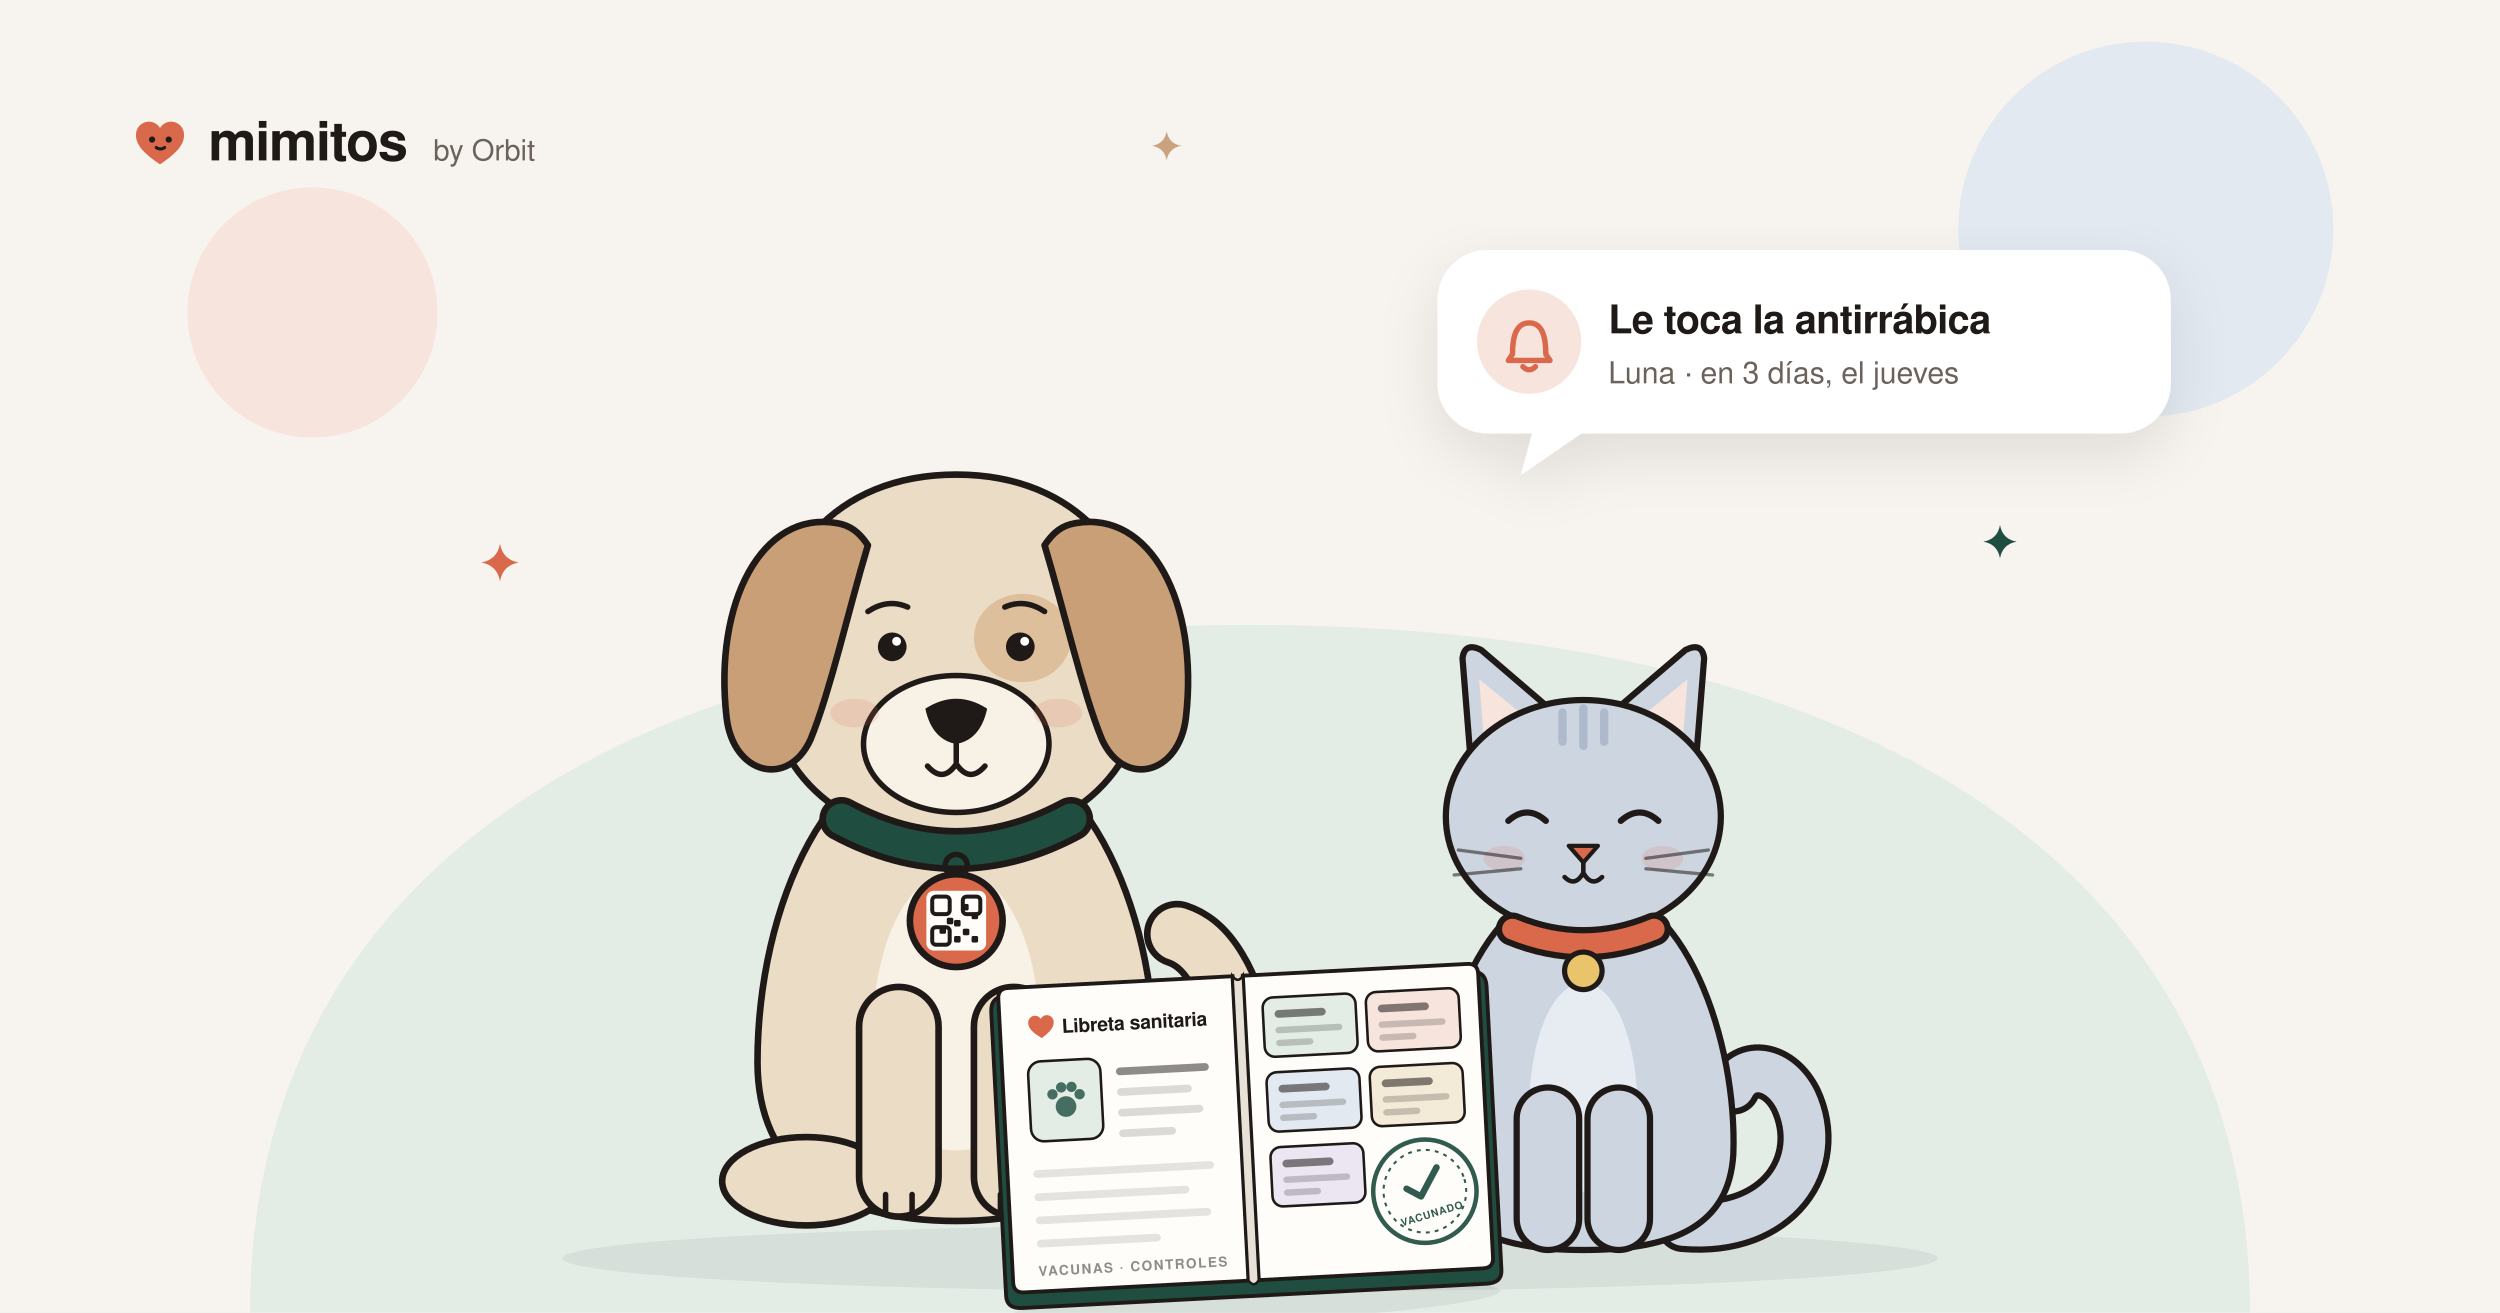
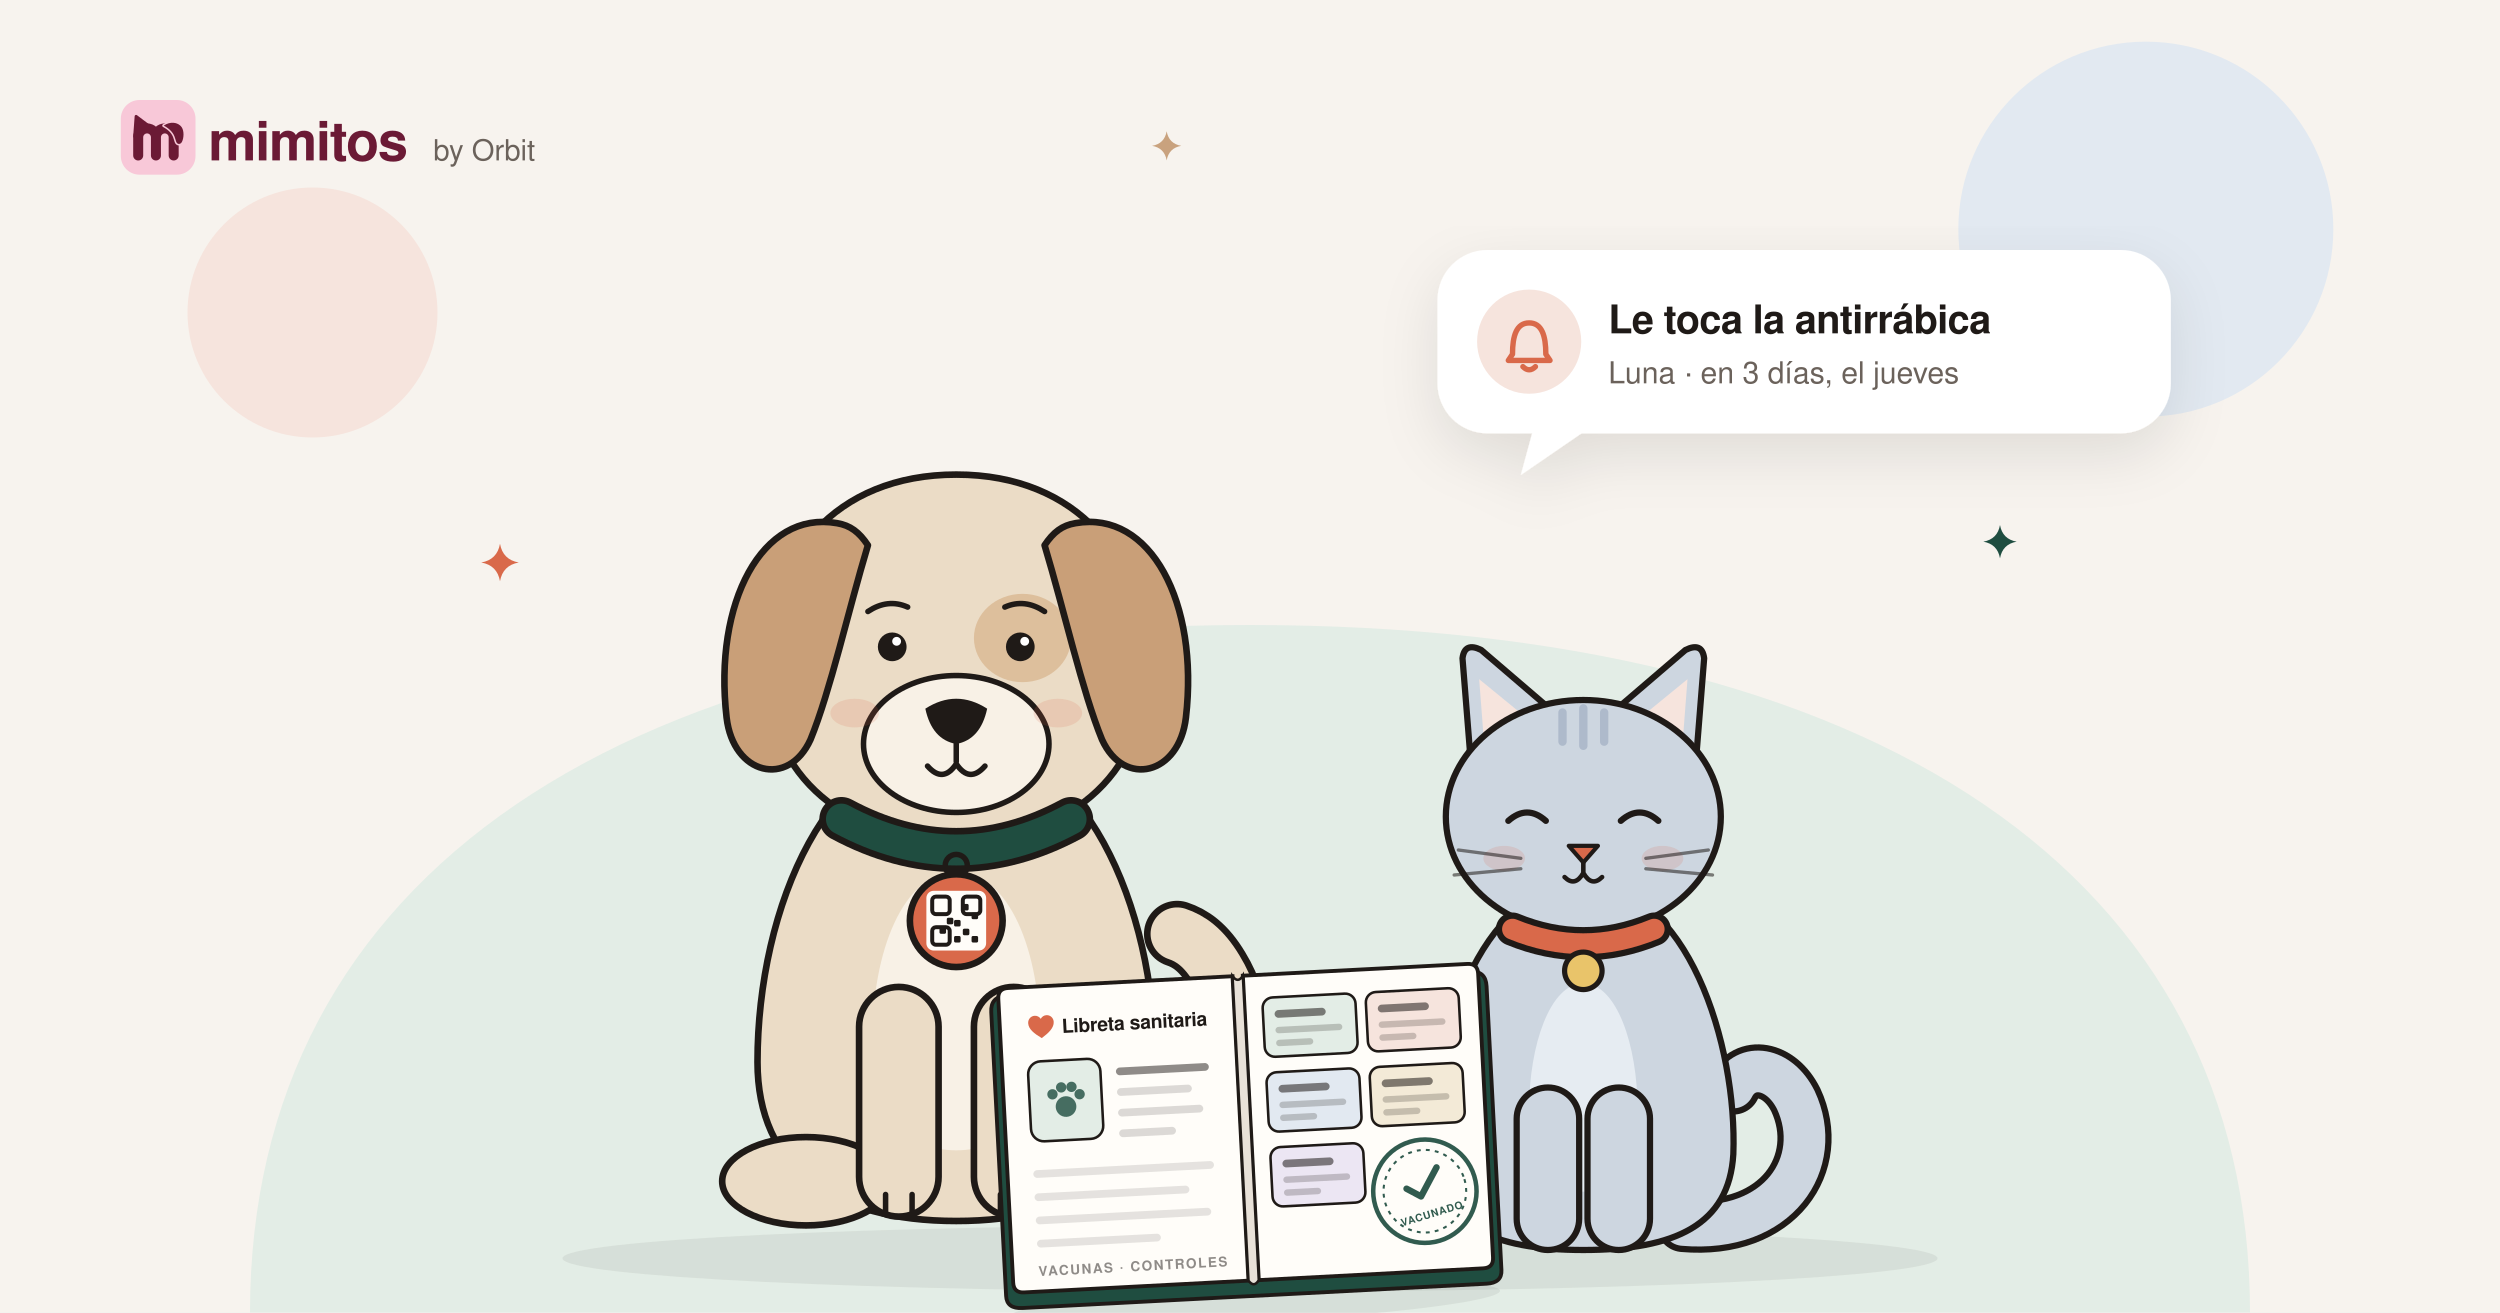
<svg xmlns="http://www.w3.org/2000/svg" viewBox="0 0 1200 630" width="1200" height="630" role="img" aria-label="Mimitos: un perrito y un gatito con su libreta sanitaria abierta y el aviso de la antirrábica">
  <defs>
    <filter id="sh" x="-20%" y="-20%" width="140%" height="160%">
      <feDropShadow dx="0" dy="10" stdDeviation="14" flood-color="#1F1A17" flood-opacity=".10" />
    </filter>
    <filter id="sh2" x="-20%" y="-20%" width="140%" height="160%">
      <feDropShadow dx="0" dy="4" stdDeviation="5" flood-color="#1F1A17" flood-opacity=".10" />
    </filter>
  </defs>
  <rect width="1200" height="630" fill="#F7F3EE" />
  <path d="M120 630C120 420 300 300 600 300S1080 420 1080 630Z" fill="#E3EDE6" />
  <circle cx="1030" cy="110" r="90" fill="#E2E9F1" />
  <circle cx="150" cy="150" r="60" fill="#F6E4DD" />
  <path transform="translate(240 270) scale(0.9)" d="M0 -10Q1.5 -1.5 10 0Q1.5 1.5 0 10Q-1.5 1.5 -10 0Q-1.5 -1.5 0 -10Z" fill="#D9694A" />
  <path transform="translate(960 260) scale(0.8)" d="M0 -10Q1.5 -1.5 10 0Q1.5 1.5 0 10Q-1.5 1.5 -10 0Q-1.5 -1.5 0 -10Z" fill="#1F4D40" />
  <path transform="translate(560 70) scale(0.7)" d="M0 -10Q1.5 -1.5 10 0Q1.5 1.5 0 10Q-1.5 1.5 -10 0Q-1.5 -1.5 0 -10Z" fill="#C9A27E" />
  <g transform="translate(60 52)">
-     <path transform="translate(0 -2) scale(1.05)" d="M16 27.5c-6.3-4.2-11-8.3-11-13.4C5 10.6 7.7 8 10.9 8c2.2 0 4 1.1 5.1 2.9C17.1 9.1 18.9 8 21.1 8 24.3 8 27 10.6 27 14.1c0 5.1-4.7 9.2-11 13.4z" fill="#D9694A" />
-     <circle cx="13" cy="15" r="1.5" fill="#1F1A17" />
-     <circle cx="21" cy="15" r="1.5" fill="#1F1A17" />
-     <path d="M15 18.8c1.1.9 2.9.9 4 0" fill="none" stroke="#1F1A17" stroke-width="1.5" stroke-linecap="round" />
-     <text x="40" y="25" font-family="Geist, system-ui, -apple-system, 'Segoe UI', Helvetica, Arial, sans-serif" font-size="26" font-weight="700" fill="#1F1A17" letter-spacing="-.6">mimitos</text>
+     <g transform="translate(-2 -4) scale(.56)">
+       <defs>
+         <clipPath id="pzlogo-c">
+           <rect width="64" height="64" rx="16" />
+         </clipPath>
+       </defs>
+       <g clip-path="url(#pzlogo-c)">
+         <rect width="64" height="64" fill="#F8C8D8" />
+       </g>
+       <g transform="translate(7 7) scale(.78)">
+         <defs>
+           <mask id="pzlogo-k" maskUnits="userSpaceOnUse" x="-6" y="-6" width="76" height="76">
+             <rect x="-6" y="-6" width="76" height="76" fill="#fff" />
+             <path d="M40.6 19.2C47 14.6 56.2 14.8 60.4 21.1 63 25.1 62.8 32.6 60.6 37 59.1 40 55.5 40.2 54.3 37L52.9 32.6C51.5 27.7 47.6 22.8 40.6 19.2Z" fill="#000" stroke="#000" stroke-width="3.4" stroke-linejoin="round" />
+           </mask>
+         </defs>
+         <g transform="translate(-2.4 0)">
+           <g mask="url(#pzlogo-k)">
+             <path d="M12.5 52V32a9.75 9.75 0 0 1 19.5 0v20M32 32a9.75 9.75 0 0 1 19.5 0v20" fill="none" stroke="#6B1A35" stroke-width="11" stroke-linecap="round" stroke-linejoin="round" />
+             <path d="M8.6 31 10.2 9 23.2 18.8Z" fill="#6B1A35" stroke="#6B1A35" stroke-width="3.2" stroke-linejoin="round" />
+           </g>
+           <path d="M40.6 19.2C47 14.6 56.2 14.8 60.4 21.1 63 25.1 62.8 32.6 60.6 37 59.1 40 55.5 40.2 54.3 37L52.9 32.6C51.5 27.7 47.6 22.8 40.6 19.2Z" fill="#6B1A35" />
+         </g>
+       </g>
+     </g>
+     <text x="40" y="25" font-family="Geist, system-ui, -apple-system, 'Segoe UI', Helvetica, Arial, sans-serif" font-size="26" font-weight="800" fill="#6B1A35" letter-spacing="-.6">mimitos</text>
    <text x="148" y="25" font-family="Geist, system-ui, -apple-system, 'Segoe UI', Helvetica, Arial, sans-serif" font-size="14" font-weight="500" fill="#6B625B">by Orbit</text>
  </g>
  <ellipse cx="600" cy="604" rx="330" ry="16" fill="#1F1A17" opacity=".07" />
  <g transform="translate(300 196) scale(1.06)">
    <path d="M218 338C268 334 290 290 268 254C262 244 256 240 250 238" fill="none" stroke="#1F1A17" stroke-width="30" stroke-linecap="round" stroke-linejoin="round" />
    <path d="M218 338C268 334 290 290 268 254C262 244 256 240 250 238" fill="none" stroke="#EBDCC6" stroke-width="24" stroke-linecap="round" stroke-linejoin="round" />
    <path d="M150 150C92 150 60 226 60 296C60 344 94 368 150 368C206 368 240 344 240 296C240 226 208 150 150 150Z" fill="#EBDCC6" stroke="#1F1A17" stroke-width="3" />
    <path d="M150 210C126 210 112 246 112 286C112 320 128 336 150 336C172 336 188 320 188 286C188 246 174 210 150 210Z" fill="#F8F1E6" />
    <ellipse cx="82" cy="350" rx="38" ry="20" fill="#EBDCC6" stroke="#1F1A17" stroke-width="3" />
    <ellipse cx="218" cy="350" rx="38" ry="20" fill="#EBDCC6" stroke="#1F1A17" stroke-width="3" />
    <rect x="106" y="262" width="36" height="104" rx="18" fill="#EBDCC6" stroke="#1F1A17" stroke-width="3" />
    <rect x="158" y="262" width="36" height="104" rx="18" fill="#EBDCC6" stroke="#1F1A17" stroke-width="3" />
    <path d="M118 356V364M130 356V364M170 356V364M182 356V364" stroke="#1F1A17" stroke-width="2.5" stroke-linecap="round" />
    <path d="M150 30C205 30 236 68 236 118C236 168 198 196 150 196C102 196 64 168 64 118C64 68 95 30 150 30Z" fill="#EBDCC6" stroke="#1F1A17" stroke-width="3" />
    <ellipse cx="180" cy="104" rx="22" ry="20" fill="#DDBF9C" />
    <path d="M96 52C62 46 40 88 46 140C49 166 74 172 84 150C93 128 101 92 110 62C106 56 102 53 96 52Z" fill="#C99F78" stroke="#1F1A17" stroke-width="3" stroke-linejoin="round" />
    <path d="M204 52C238 46 260 88 254 140C251 166 226 172 216 150C207 128 199 92 190 62C194 56 198 53 204 52Z" fill="#C99F78" stroke="#1F1A17" stroke-width="3" stroke-linejoin="round" />
    <ellipse cx="150" cy="152" rx="42" ry="31" fill="#F8F1E6" stroke="#1F1A17" stroke-width="2.5" />
    <circle cx="121" cy="108" r="6.5" fill="#1F1A17" />
    <circle cx="123" cy="105.5" r="2" fill="#fff" />
    <circle cx="179" cy="108" r="6.5" fill="#1F1A17" />
    <circle cx="181" cy="105.5" r="2" fill="#fff" />
    <path d="M110 92Q119 86 128 90M172 90Q181 86 190 92" fill="none" stroke="#1F1A17" stroke-width="2.5" stroke-linecap="round" />
    <ellipse cx="104" cy="138" rx="11" ry="6.5" fill="#D9694A" opacity=".16" />
    <ellipse cx="196" cy="138" rx="11" ry="6.5" fill="#D9694A" opacity=".16" />
    <path d="M136 136Q150 127 164 136Q161 150 150 152Q139 150 136 136Z" fill="#1F1A17" />
    <path d="M150 152V160M137 162Q144 170 150 161Q156 170 163 162" fill="none" stroke="#1F1A17" stroke-width="2.5" stroke-linecap="round" stroke-linejoin="round" />
    <path d="M98 186Q150 214 202 186" fill="none" stroke="#1F1A17" stroke-width="20" stroke-linecap="round" />
    <path d="M98 186Q150 214 202 186" fill="none" stroke="#1F4D40" stroke-width="14" stroke-linecap="round" />
    <circle cx="150" cy="207" r="5" fill="none" stroke="#1F1A17" stroke-width="2.5" />
    <circle cx="150" cy="232" r="21" fill="#D9694A" stroke="#1F1A17" stroke-width="3" />
    <rect x="136.47" y="218.47" width="27.06" height="27.06" rx="3.3" fill="#FFFDF9" />
    <rect x="139.11" y="221.11" width="7.92" height="7.92" rx="1.65" fill="none" stroke="#1F1A17" stroke-width="1.815" />
    <rect x="152.97" y="221.11" width="7.92" height="7.92" rx="1.65" fill="none" stroke="#1F1A17" stroke-width="1.815" />
    <rect x="139.11" y="234.97" width="7.92" height="7.92" rx="1.65" fill="none" stroke="#1F1A17" stroke-width="1.815" />
    <rect x="152.64" y="224.41" width="2.97" height="2.97" rx="0.66" fill="#1F1A17" />
    <rect x="156.93" y="228.37" width="2.97" height="2.97" rx="0.66" fill="#1F1A17" />
    <rect x="142.41" y="234.97" width="2.97" height="2.97" rx="0.66" fill="#1F1A17" />
    <rect x="149.01" y="231.67" width="2.97" height="2.97" rx="0.66" fill="#1F1A17" />
    <rect x="152.97" y="235.63" width="2.97" height="2.97" rx="0.66" fill="#1F1A17" />
    <rect x="156.93" y="238.93" width="2.97" height="2.97" rx="0.66" fill="#1F1A17" />
    <rect x="149.01" y="238.93" width="2.97" height="2.97" rx="0.66" fill="#1F1A17" />
    <rect x="145.71" y="230.68" width="2.97" height="2.97" rx="0.66" fill="#1F1A17" />
  </g>
  <g transform="translate(640 296) scale(1.0)">
    <path d="M168 292C214 296 236 262 222 232C214 216 198 214 192 226" fill="none" stroke="#1F1A17" stroke-width="26" stroke-linecap="round" stroke-linejoin="round" />
    <path d="M168 292C214 296 236 262 222 232C214 216 198 214 192 226" fill="none" stroke="#CDD6E0" stroke-width="20" stroke-linecap="round" stroke-linejoin="round" />
    <path d="M120 128C70 128 46 206 48 258C50 292 76 304 120 304C164 304 190 292 192 258C194 206 170 128 120 128Z" fill="#CDD6E0" stroke="#1F1A17" stroke-width="3" />
    <path d="M120 176C104 176 94 206 94 236C94 262 104 276 120 276C136 276 146 262 146 236C146 206 136 176 120 176Z" fill="#E6ECF2" />
    <rect x="88" y="226" width="30" height="78" rx="15" fill="#CDD6E0" stroke="#1F1A17" stroke-width="3" />
    <rect x="122" y="226" width="30" height="78" rx="15" fill="#CDD6E0" stroke="#1F1A17" stroke-width="3" />
    <path d="M66 70L62 20Q63 12 71 16L106 46Z" fill="#CDD6E0" stroke="#1F1A17" stroke-width="3" stroke-linejoin="round" />
    <path d="M174 70L178 20Q177 12 169 16L134 46Z" fill="#CDD6E0" stroke="#1F1A17" stroke-width="3" stroke-linejoin="round" />
    <path d="M72 56L70 30L92 48Z" fill="#F6E4DD" />
    <path d="M168 56L170 30L148 48Z" fill="#F6E4DD" />
    <ellipse cx="120" cy="96" rx="66" ry="56" fill="#CDD6E0" stroke="#1F1A17" stroke-width="3" />
    <path d="M110 46V60M120 44V62M130 46V60" stroke="#AEBACB" stroke-width="4" stroke-linecap="round" />
    <path d="M84 98Q93 90 102 98M138 98Q147 90 156 98" fill="none" stroke="#1F1A17" stroke-width="3" stroke-linecap="round" />
    <ellipse cx="82" cy="116" rx="10" ry="6" fill="#D9694A" opacity=".16" />
    <ellipse cx="158" cy="116" rx="10" ry="6" fill="#D9694A" opacity=".16" />
    <path d="M113 110H127L120 118Z" fill="#D9694A" stroke="#1F1A17" stroke-width="2" stroke-linejoin="round" />
    <path d="M120 118V123M111 125Q116 130 120 123Q124 130 129 125" fill="none" stroke="#1F1A17" stroke-width="2.2" stroke-linecap="round" stroke-linejoin="round" />
    <path d="M60 112L90 116M58 124L90 121M180 112L150 116M182 124L150 121" stroke="#1F1A17" stroke-width="1.6" stroke-linecap="round" opacity=".55" />
    <path d="M86 150Q120 164 154 150" fill="none" stroke="#1F1A17" stroke-width="16" stroke-linecap="round" />
    <path d="M86 150Q120 164 154 150" fill="none" stroke="#D9694A" stroke-width="10" stroke-linecap="round" />
    <circle cx="120" cy="170" r="9" fill="#E9C46A" stroke="#1F1A17" stroke-width="2.5" />
  </g>
  <g transform="translate(470 470) rotate(-3) scale(.62)">
    <ellipse cx="200" cy="262" rx="190" ry="14" fill="#1F1A17" opacity=".07" />
    <path d="M8 26Q8 14 20 14H380Q392 14 392 26V246Q392 256 380 256H20Q8 256 8 246Z" fill="#1F4D40" stroke="#1F1A17" stroke-width="3" />
    <path d="M22 8H196V244H22Q14 244 14 236V16Q14 8 22 8Z" fill="#FFFDF9" stroke="#1F1A17" stroke-width="3" />
    <path d="M204 8H378Q386 8 386 16V236Q386 244 378 244H204Z" fill="#FFFDF9" stroke="#1F1A17" stroke-width="3" />
    <path d="M196 8Q200 14 204 8V244Q200 250 196 244Z" fill="#E8E1D8" stroke="#1F1A17" stroke-width="2" />
    <path transform="translate(46 40) scale(0.9)" d="M0 9C-6.3 4.8-11 .7-11-4.4-11-7.9-8.3-10.5-5.1-10.5c2.2 0 4 1.1 5.1 2.9 1.1-1.8 2.9-2.9 5.1-2.9 3.2 0 5.9 2.6 5.9 6.1C11 .7 6.3 4.8 0 9z" fill="#D9694A" />
    <text x="62" y="45" font-family="Geist, system-ui, -apple-system, 'Segoe UI', Helvetica, Arial, sans-serif" font-size="15" font-weight="700" fill="#1F1A17" letter-spacing="-.2">Libreta sanitaria</text>
    <rect x="34" y="66" width="56" height="62" rx="10" fill="#E3EDE6" stroke="#1F1A17" stroke-width="2" />
    <path d="M62 112c-7-3.6-12-7.2-12-11.3 0-2.8 2.2-4.9 4.8-4.9 1.8 0 3.3.9 4.2 2.4.9-1.5 2.4-2.4 4.2-2.4 2.6 0 4.8 2.1 4.8 4.9 0 4.1-5 7.7-6 11.3z" fill="none" />
    <g transform="translate(62 98)">
      <circle cx="0" cy="4" r="8" fill="#1F4D40" opacity=".8" />
      <circle cx="-10" cy="-6" r="4" fill="#1F4D40" opacity=".8" />
      <circle cx="-3" cy="-11" r="4" fill="#1F4D40" opacity=".8" />
      <circle cx="5" cy="-11" r="4" fill="#1F4D40" opacity=".8" />
      <circle cx="11" cy="-5" r="4" fill="#1F4D40" opacity=".8" />
    </g>
    <rect x="102" y="74" width="72" height="6" rx="3" fill="#1F1A17" opacity="0.5" />
    <rect x="102" y="90" width="58" height="6" rx="3" fill="#1F1A17" opacity="0.16" />
    <rect x="102" y="106" width="66" height="6" rx="3" fill="#1F1A17" opacity="0.16" />
    <rect x="102" y="122" width="44" height="6" rx="3" fill="#1F1A17" opacity="0.16" />
    <rect x="34" y="150" width="140" height="6" rx="3" fill="#1F1A17" opacity="0.12" />
    <rect x="34" y="168" width="120" height="6" rx="3" fill="#1F1A17" opacity="0.12" />
    <rect x="34" y="186" width="136" height="6" rx="3" fill="#1F1A17" opacity="0.12" />
    <rect x="34" y="204" width="96" height="6" rx="3" fill="#1F1A17" opacity="0.12" />
    <text x="34" y="232" font-family="Geist, system-ui, -apple-system, 'Segoe UI', Helvetica, Arial, sans-serif" font-size="10.5" font-weight="600" fill="#1F1A17" opacity=".5" letter-spacing="1.2">VACUNAS · CONTROLES</text>
    <rect x="218" y="26" width="72" height="46" rx="8" fill="#E3EDE6" stroke="#1F1A17" stroke-width="2" />
    <rect x="227" y="36" width="39.6" height="6" rx="3" fill="#1F1A17" opacity=".55" />
    <rect x="227" y="49" width="51.84" height="5" rx="2.5" fill="#1F1A17" opacity=".22" />
    <rect x="227" y="59" width="28.8" height="5" rx="2.5" fill="#1F1A17" opacity=".22" />
    <rect x="298" y="26" width="72" height="46" rx="8" fill="#F6E4DD" stroke="#1F1A17" stroke-width="2" />
    <rect x="307" y="36" width="39.6" height="6" rx="3" fill="#1F1A17" opacity=".55" />
    <rect x="307" y="49" width="51.84" height="5" rx="2.5" fill="#1F1A17" opacity=".22" />
    <rect x="307" y="59" width="28.8" height="5" rx="2.5" fill="#1F1A17" opacity=".22" />
    <rect x="218" y="84" width="72" height="46" rx="8" fill="#E2E9F1" stroke="#1F1A17" stroke-width="2" />
    <rect x="227" y="94" width="39.6" height="6" rx="3" fill="#1F1A17" opacity=".55" />
    <rect x="227" y="107" width="51.84" height="5" rx="2.5" fill="#1F1A17" opacity=".22" />
    <rect x="227" y="117" width="28.8" height="5" rx="2.5" fill="#1F1A17" opacity=".22" />
    <rect x="298" y="84" width="72" height="46" rx="8" fill="#F3EAD7" stroke="#1F1A17" stroke-width="2" />
    <rect x="307" y="94" width="39.6" height="6" rx="3" fill="#1F1A17" opacity=".55" />
    <rect x="307" y="107" width="51.84" height="5" rx="2.5" fill="#1F1A17" opacity=".22" />
    <rect x="307" y="117" width="28.8" height="5" rx="2.5" fill="#1F1A17" opacity=".22" />
    <rect x="218" y="142" width="72" height="46" rx="8" fill="#ECE6F3" stroke="#1F1A17" stroke-width="2" />
    <rect x="227" y="152" width="39.6" height="6" rx="3" fill="#1F1A17" opacity=".55" />
    <rect x="227" y="165" width="51.84" height="5" rx="2.5" fill="#1F1A17" opacity=".22" />
    <rect x="227" y="175" width="28.8" height="5" rx="2.5" fill="#1F1A17" opacity=".22" />
    <g transform="translate(336 182) rotate(-14)" opacity=".92">
      <circle r="40" fill="none" stroke="#1F4D40" stroke-width="3.5" />
      <circle r="32" fill="none" stroke="#1F4D40" stroke-width="1.6" stroke-dasharray="3 4" />
      <path d="M-13 -6L-4 3L14 -15" fill="none" stroke="#1F4D40" stroke-width="5" stroke-linecap="round" stroke-linejoin="round" />
      <text y="21" text-anchor="middle" font-family="Geist, system-ui, -apple-system, 'Segoe UI', Helvetica, Arial, sans-serif" font-size="8" font-weight="700" fill="#1F4D40" letter-spacing=".6">VACUNADO</text>
    </g>
  </g>
  <g transform="translate(690 120)">
    <g filter="url(#sh)">
      <rect x="0" y="0" width="352" height="88" rx="24" fill="#fff" />
      <path d="M46 86L40 108L72 86Z" fill="#fff" />
    </g>
    <circle cx="44" cy="44" r="25" fill="#F6E4DD" />
    <g transform="translate(44 44)" fill="none" stroke="#D9694A" stroke-width="2.6" stroke-linecap="round" stroke-linejoin="round">
      <path d="M-8 6C-8 -3 -6 -9 0 -9S8 -3 8 6L10 9H-10Z" />
      <path d="M-3 12Q0 15 3 12" />
    </g>
    <text x="82" y="40" font-family="Geist, system-ui, -apple-system, 'Segoe UI', Helvetica, Arial, sans-serif" font-size="19" font-weight="700" fill="#1F1A17" letter-spacing="-.3">Le toca la antirrábica</text>
    <text x="82" y="64" font-family="Geist, system-ui, -apple-system, 'Segoe UI', Helvetica, Arial, sans-serif" font-size="14.5" font-weight="500" fill="#6B625B">Luna · en 3 días, el jueves</text>
  </g>
</svg>
